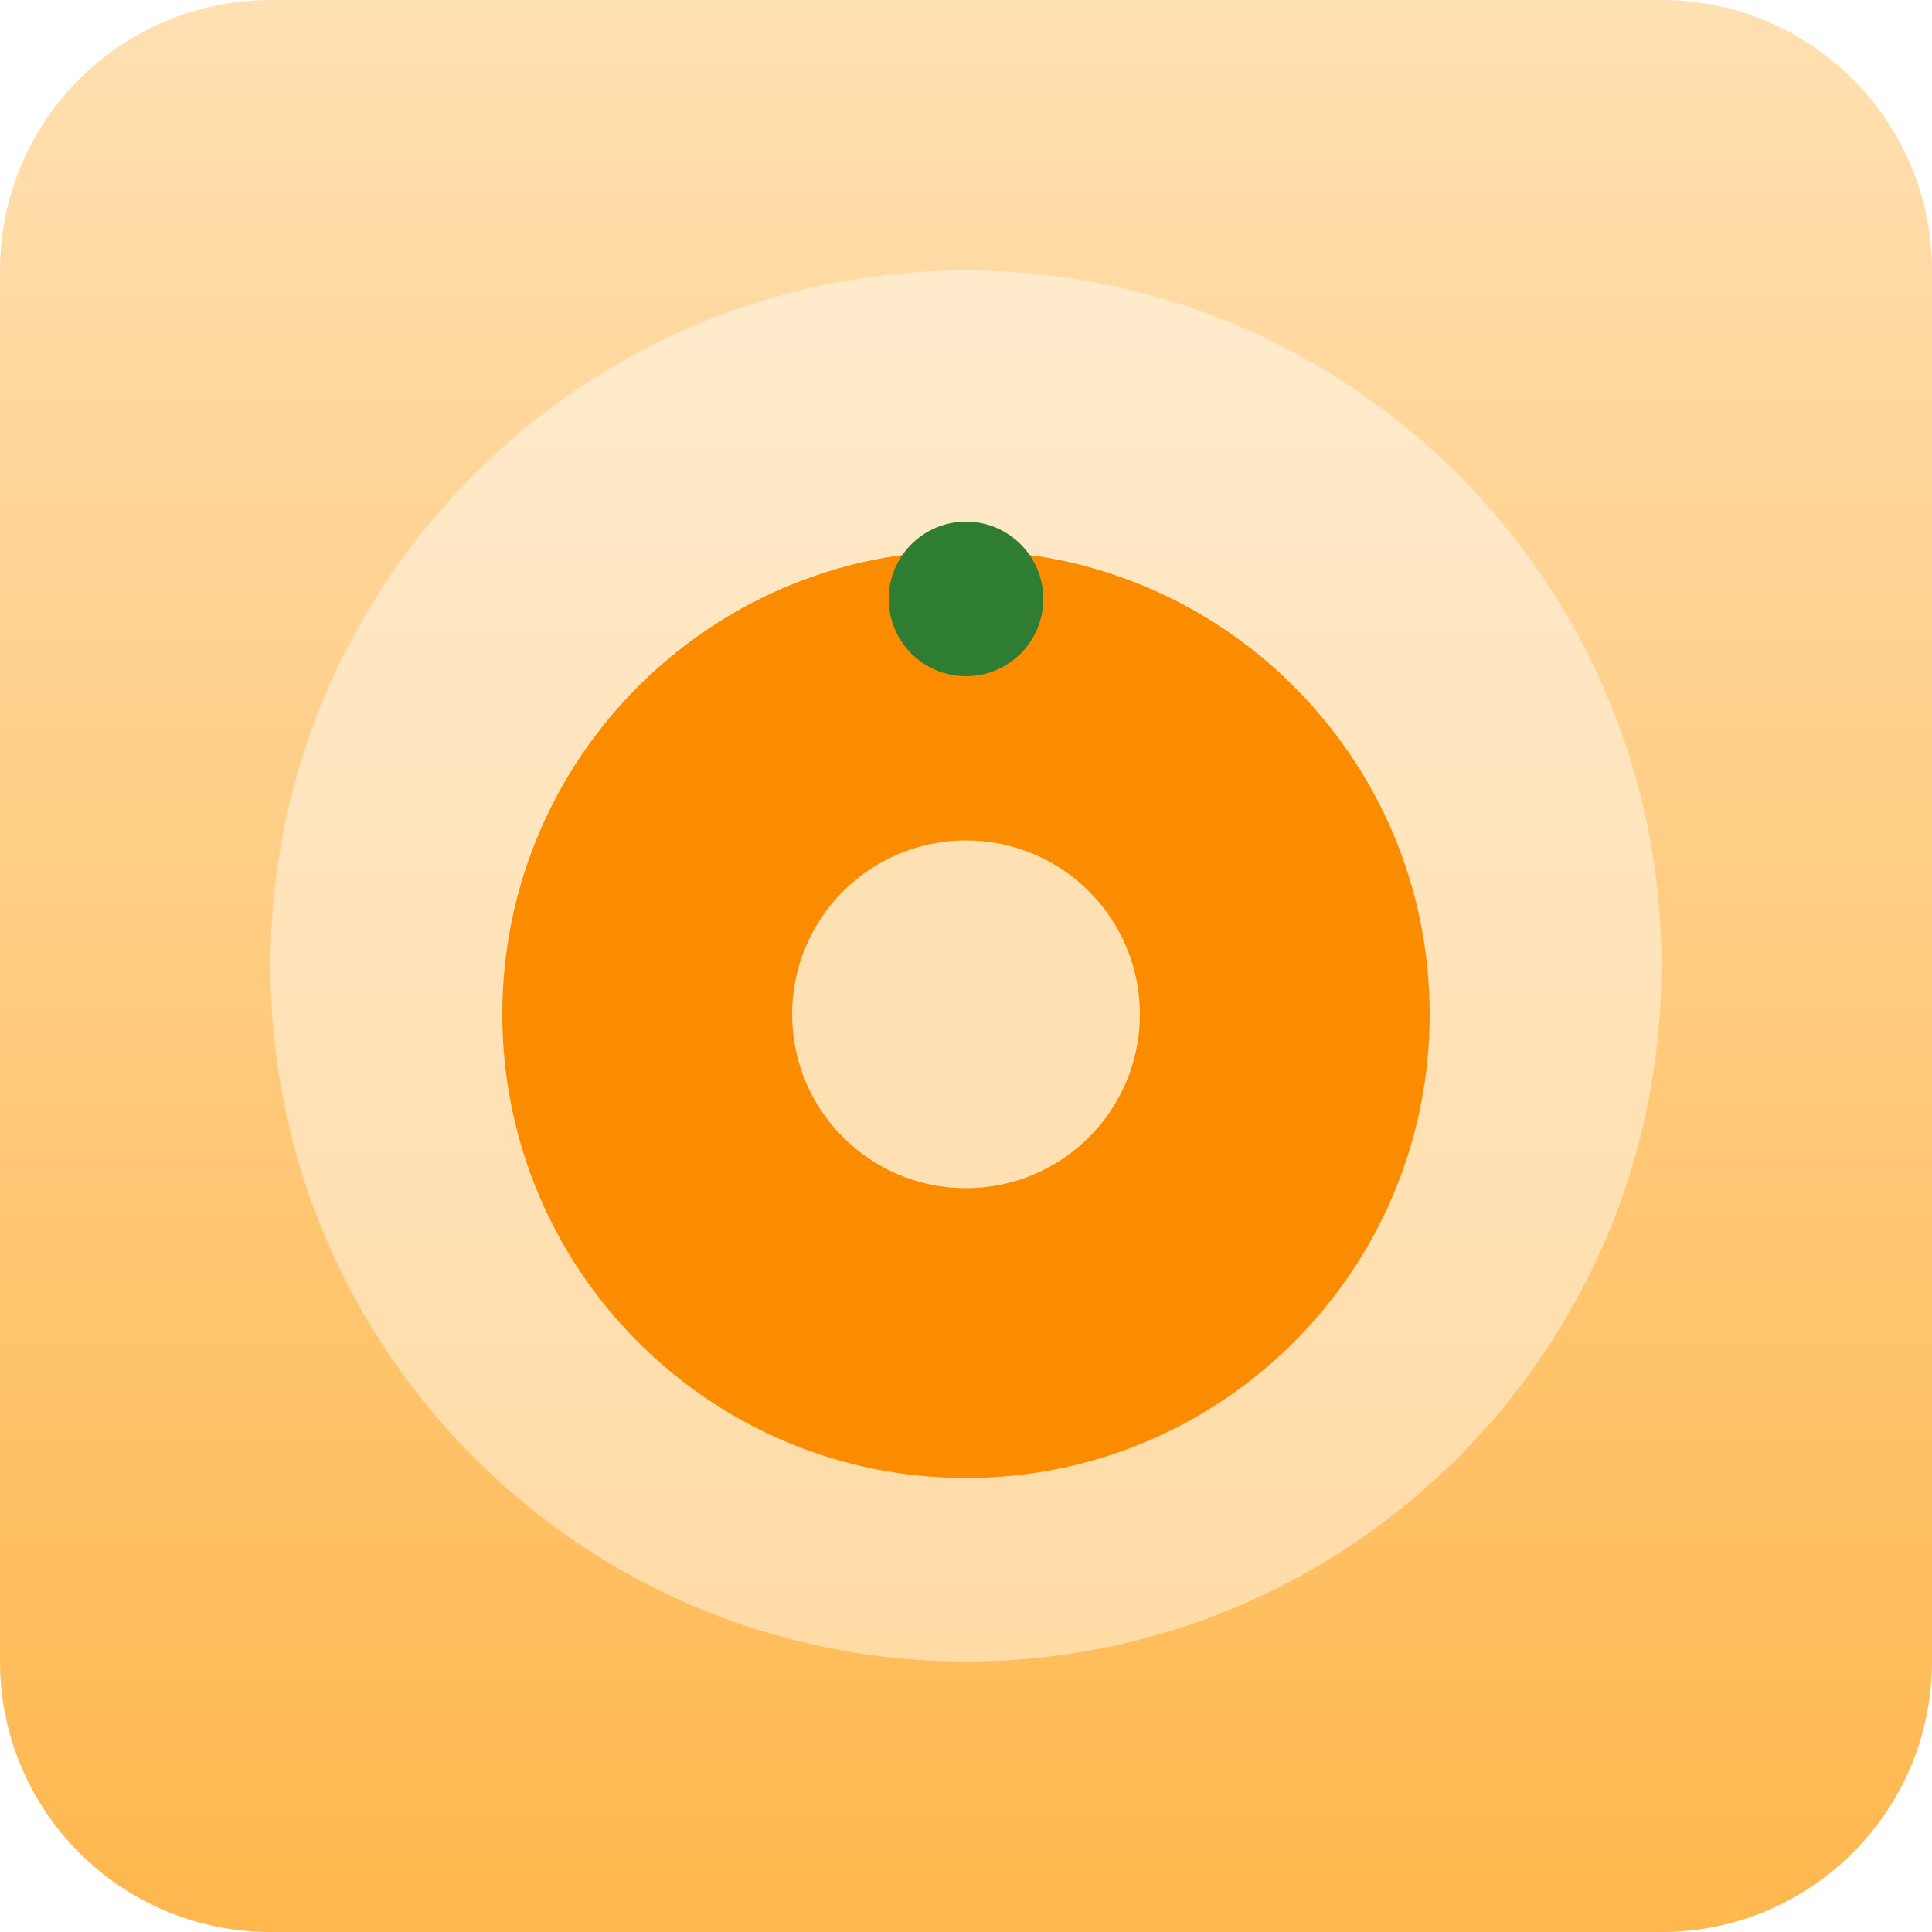
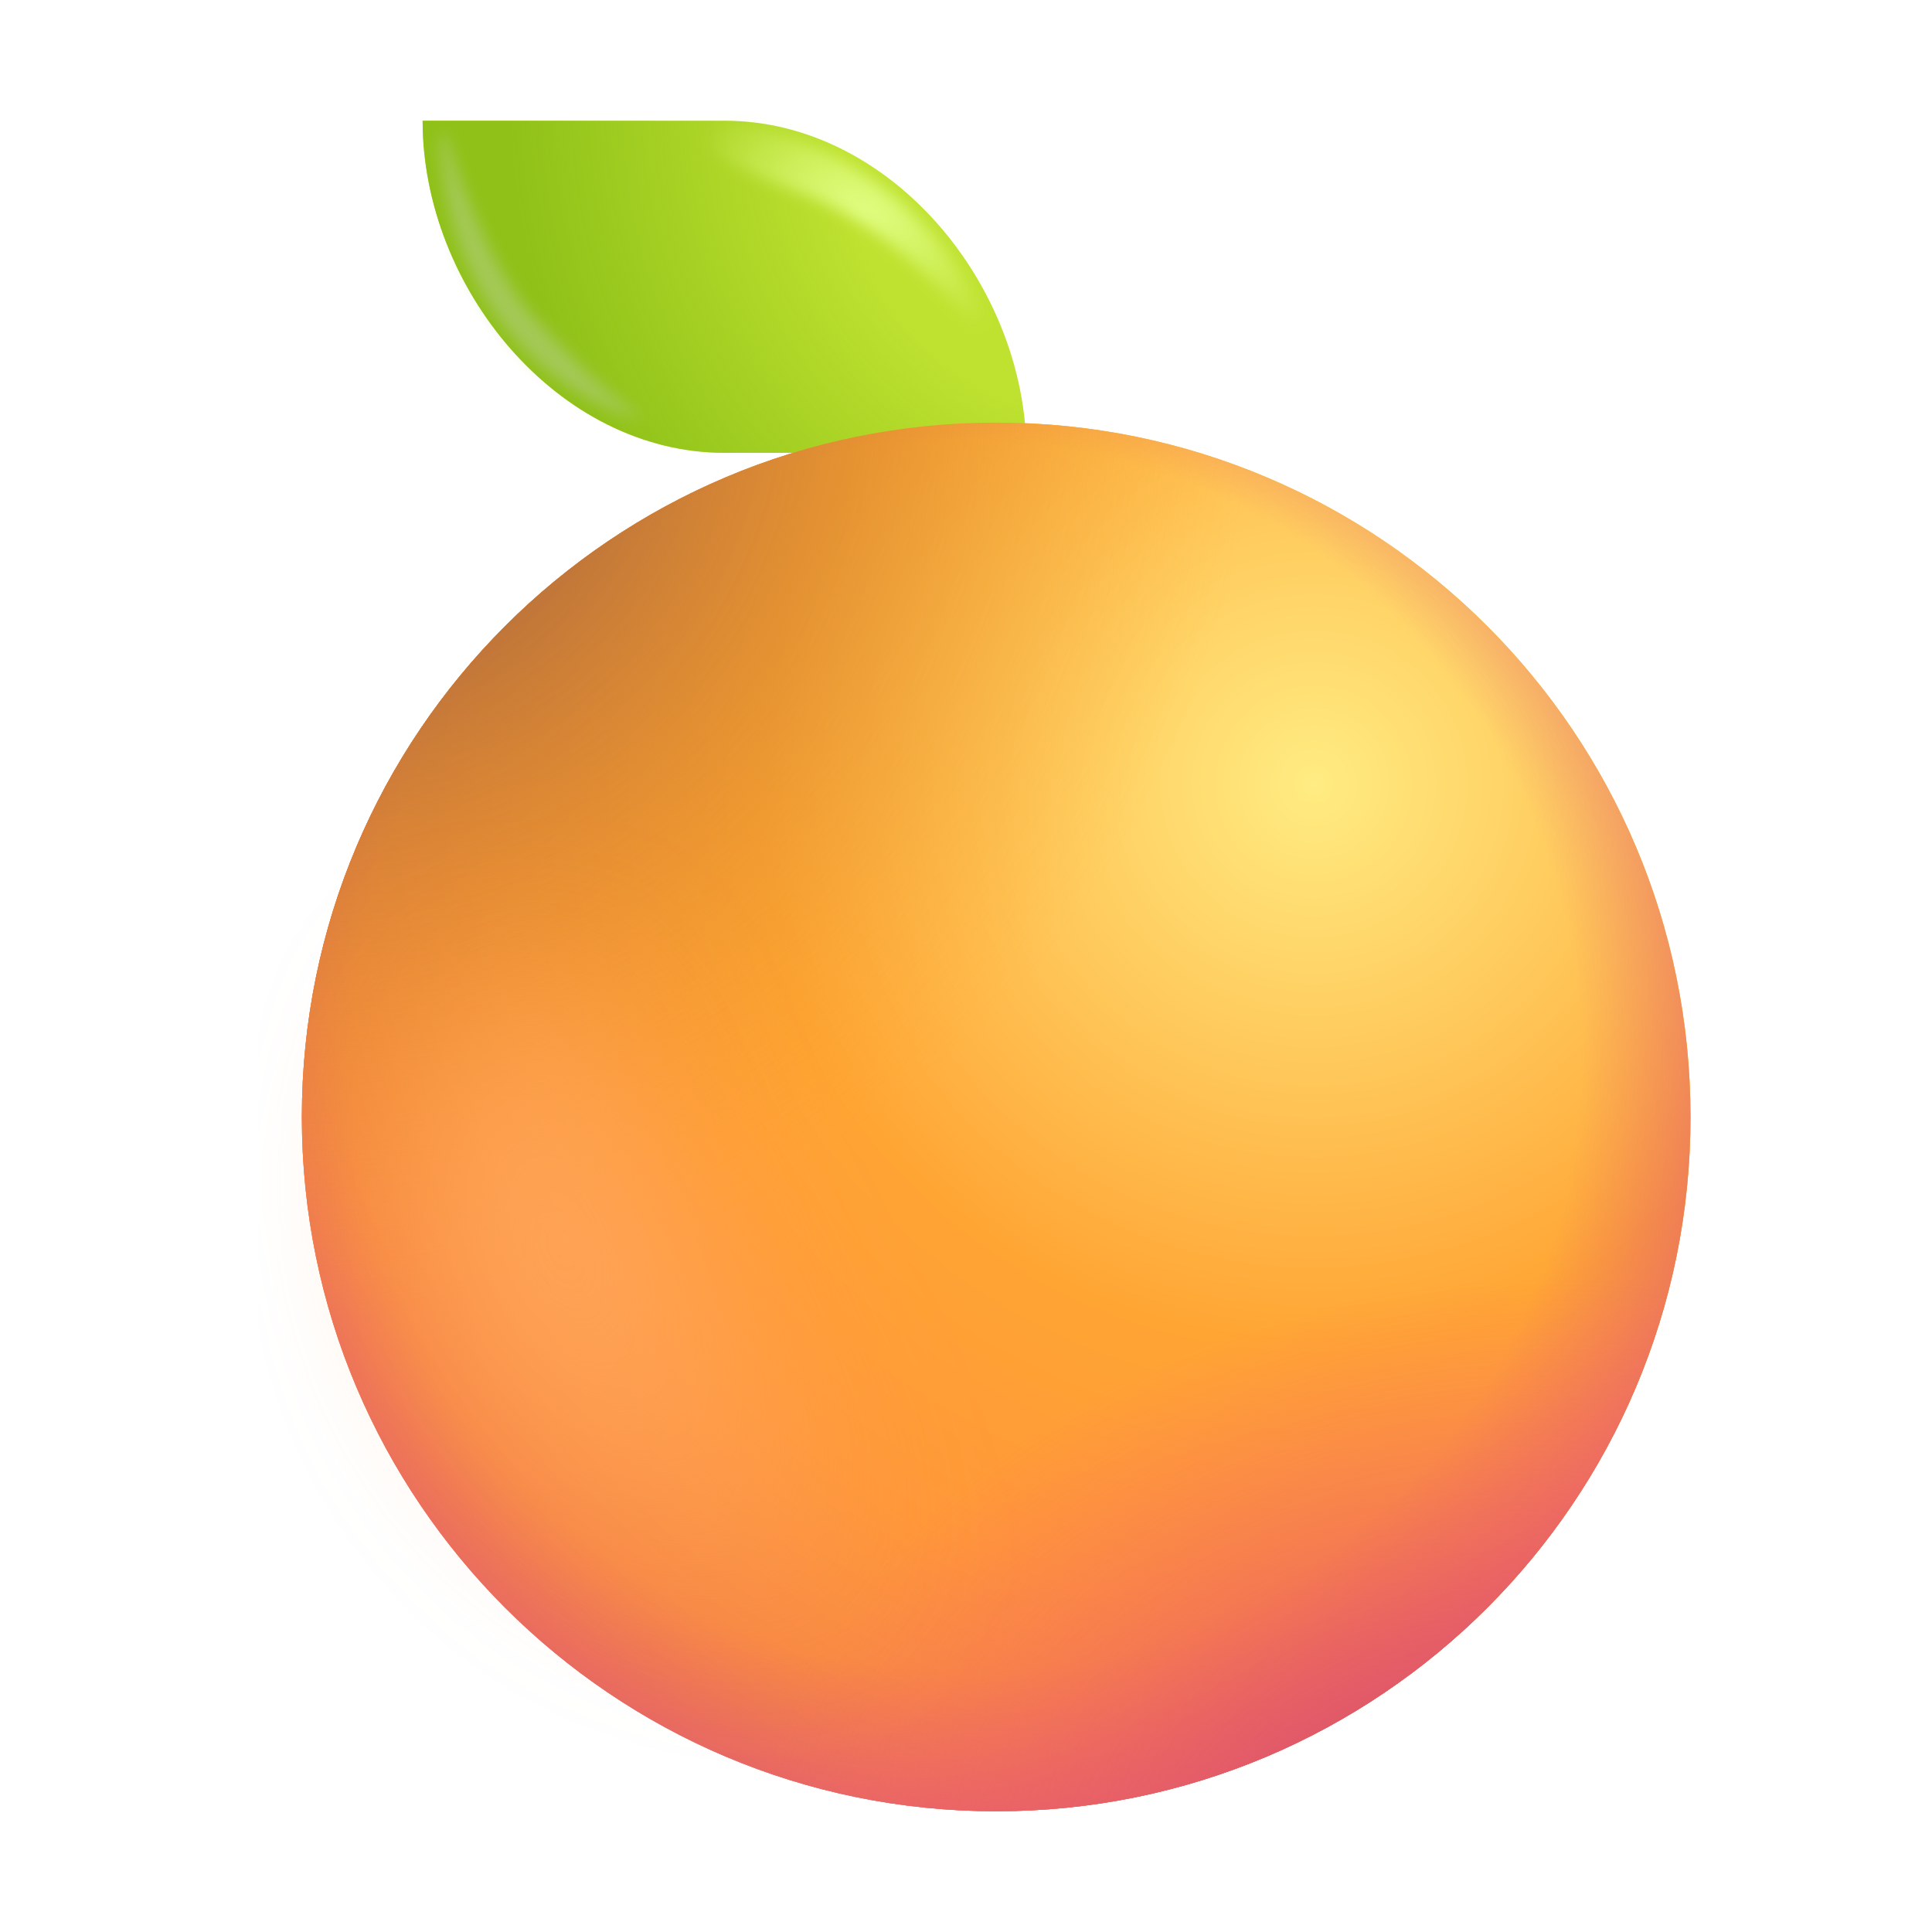
- <svg xmlns="http://www.w3.org/2000/svg" viewBox="0 0 200 200" role="img">
+ <svg xmlns="http://www.w3.org/2000/svg" width="32" height="32" viewBox="0 0 32 32" fill="none">
+   <path d="M16.5 30C22.851 30 28 24.851 28 18.5C28 12.149 22.851 7 16.5 7C10.149 7 5 12.149 5 18.5C5 24.851 10.149 30 16.5 30Z" fill="url(#paint0_radial_18_27675)" />
+   <path d="M16.5 30C22.851 30 28 24.851 28 18.5C28 12.149 22.851 7 16.5 7C10.149 7 5 12.149 5 18.5C5 24.851 10.149 30 16.5 30Z" fill="url(#paint1_radial_18_27675)" />
+   <path d="M16.5 30C22.851 30 28 24.851 28 18.5C28 12.149 22.851 7 16.5 7C10.149 7 5 12.149 5 18.5C5 24.851 10.149 30 16.5 30Z" fill="url(#paint2_radial_18_27675)" />
+   <path d="M7 2H12C14.761 2 17 4.739 17 7.5H12C9.239 7.5 7 4.761 7 2Z" fill="#BFE230" />
+   <path d="M7 2H12C14.761 2 17 4.739 17 7.5H12C9.239 7.5 7 4.761 7 2Z" fill="url(#paint3_radial_18_27675)" />
+   <g filter="url(#filter0_f_18_27675)">
+     <path d="M16.656 6.173C15.58 2.338 11.873 1.845 11.696 2.045C11.519 2.245 11.664 2.611 13.298 3.206C15.341 3.949 16.656 6.173 16.656 6.173Z" fill="url(#paint4_radial_18_27675)" />
+   </g>
+   <g filter="url(#filter1_f_18_27675)">
+     <path d="M7.297 2.383C7.484 6.047 10.456 7.003 10.625 6.906C9.945 6.414 9.703 6.164 8.859 5.273C8.209 4.587 7.658 3.161 7.445 2.43C7.302 1.936 7.297 2.383 7.297 2.383Z" fill="#A4C957" />
+   </g>
+   <path d="M16.5 30C22.851 30 28 24.851 28 18.5C28 12.149 22.851 7 16.5 7C10.149 7 5 12.149 5 18.5C5 24.851 10.149 30 16.5 30Z" fill="url(#paint5_radial_18_27675)" />
+   <path d="M16.5 30C22.851 30 28 24.851 28 18.5C28 12.149 22.851 7 16.5 7C10.149 7 5 12.149 5 18.5C5 24.851 10.149 30 16.5 30Z" fill="url(#paint6_radial_18_27675)" />
+   <path d="M16.5 30C22.851 30 28 24.851 28 18.5C28 12.149 22.851 7 16.5 7C10.149 7 5 12.149 5 18.5C5 24.851 10.149 30 16.5 30Z" fill="url(#paint7_radial_18_27675)" />
+   <path d="M16.5 30C22.851 30 28 24.851 28 18.5C28 12.149 22.851 7 16.5 7C10.149 7 5 12.149 5 18.5C5 24.851 10.149 30 16.5 30Z" fill="url(#paint8_radial_18_27675)" />
+   <g filter="url(#filter2_f_18_27675)">
+     <path d="M12.017 26.59C6.705 24.966 5.562 17.814 8 16.438C10.438 15.061 9.938 18 12.017 21.438C13.544 23.962 16.659 28.009 12.017 26.59Z" fill="url(#paint9_radial_18_27675)" />
+   </g>
  <defs>
-     <linearGradient id="bg" x1="0" y1="0" x2="0" y2="1">
-       <stop offset="0%" stop-color="#FFE0B2" />
-       <stop offset="100%" stop-color="#FFB74D" />
-     </linearGradient>
+     <filter id="filter0_f_18_27675" x="11.388" y="1.757" width="5.518" height="4.666" filterUnits="userSpaceOnUse" color-interpolation-filters="sRGB">
+       <feFlood flood-opacity="0" result="BackgroundImageFix" />
+       <feBlend mode="normal" in="SourceGraphic" in2="BackgroundImageFix" result="shape" />
+       <feGaussianBlur stdDeviation="0.125" result="effect1_foregroundBlur_18_27675" />
+     </filter>
+     <filter id="filter1_f_18_27675" x="7.047" y="1.948" width="3.828" height="5.215" filterUnits="userSpaceOnUse" color-interpolation-filters="sRGB">
+       <feFlood flood-opacity="0" result="BackgroundImageFix" />
+       <feBlend mode="normal" in="SourceGraphic" in2="BackgroundImageFix" result="shape" />
+       <feGaussianBlur stdDeviation="0.125" result="effect1_foregroundBlur_18_27675" />
+     </filter>
+     <filter id="filter2_f_18_27675" x="4.277" y="13.591" width="12.685" height="15.793" filterUnits="userSpaceOnUse" color-interpolation-filters="sRGB">
+       <feFlood flood-opacity="0" result="BackgroundImageFix" />
+       <feBlend mode="normal" in="SourceGraphic" in2="BackgroundImageFix" result="shape" />
+       <feGaussianBlur stdDeviation="1.25" result="effect1_foregroundBlur_18_27675" />
+     </filter>
+     <radialGradient id="paint0_radial_18_27675" cx="0" cy="0" r="1" gradientUnits="userSpaceOnUse" gradientTransform="translate(21.5 13) rotate(132.184) scale(21.5928)">
+       <stop stop-color="#F8EC1D" />
+       <stop offset="0.568" stop-color="#FF9A2A" />
+       <stop offset="1" stop-color="#FF7273" />
+     </radialGradient>
+     <radialGradient id="paint1_radial_18_27675" cx="0" cy="0" r="1" gradientUnits="userSpaceOnUse" gradientTransform="translate(16.5009 15.6257) rotate(90) scale(14.6927)">
+       <stop offset="0.777" stop-color="#F59639" stop-opacity="0" />
+       <stop offset="1" stop-color="#FF63C4" />
+     </radialGradient>
+     <radialGradient id="paint2_radial_18_27675" cx="0" cy="0" r="1" gradientUnits="userSpaceOnUse" gradientTransform="translate(18 17) rotate(130.764) scale(19.1442 11.6425)">
+       <stop offset="0.777" stop-color="#F59639" stop-opacity="0" />
+       <stop offset="1" stop-color="#C57345" />
+     </radialGradient>
+     <radialGradient id="paint3_radial_18_27675" cx="0" cy="0" r="1" gradientUnits="userSpaceOnUse" gradientTransform="translate(18 2.6875) rotate(142.586) scale(9.20667 10.2529)">
+       <stop stop-color="#8EC118" stop-opacity="0" />
+       <stop offset="0.425" stop-color="#8EC118" stop-opacity="0" />
+       <stop offset="1" stop-color="#8FC118" />
+     </radialGradient>
+     <radialGradient id="paint4_radial_18_27675" cx="0" cy="0" r="1" gradientUnits="userSpaceOnUse" gradientTransform="translate(14.1611 3.66721) rotate(91.5577) scale(2.43745 3.09529)">
+       <stop stop-color="#E3FF88" />
+       <stop offset="1" stop-color="#E1FF86" stop-opacity="0" />
+     </radialGradient>
+     <radialGradient id="paint5_radial_18_27675" cx="0" cy="0" r="1" gradientUnits="userSpaceOnUse" gradientTransform="translate(21.75 13) rotate(139.72) scale(19.3342)">
+       <stop stop-color="#FFEC82" />
+       <stop offset="0.477" stop-color="#FFA534" />
+       <stop offset="0.711" stop-color="#FF9738" />
+       <stop offset="1" stop-color="#F17C4C" />
+     </radialGradient>
+     <radialGradient id="paint6_radial_18_27675" cx="0" cy="0" r="1" gradientUnits="userSpaceOnUse" gradientTransform="translate(16 17.5) rotate(50.4403) scale(14.9164)">
+       <stop offset="0.681" stop-color="#DA4B81" stop-opacity="0" />
+       <stop offset="1" stop-color="#DA4B81" />
+     </radialGradient>
+     <radialGradient id="paint7_radial_18_27675" cx="0" cy="0" r="1" gradientUnits="userSpaceOnUse" gradientTransform="translate(5 6) rotate(46.3972) scale(29)">
+       <stop offset="0.11" stop-color="#A2643F" />
+       <stop offset="0.545" stop-color="#FCA21E" stop-opacity="0" />
+     </radialGradient>
+     <radialGradient id="paint8_radial_18_27675" cx="0" cy="0" r="1" gradientUnits="userSpaceOnUse" gradientTransform="translate(24.125 30.75) rotate(75.8542) scale(15.8558 21.062)">
+       <stop offset="0.091" stop-color="#D9516A" />
+       <stop offset="0.591" stop-color="#FB666B" stop-opacity="0" />
+     </radialGradient>
+     <radialGradient id="paint9_radial_18_27675" cx="0" cy="0" r="1" gradientUnits="userSpaceOnUse" gradientTransform="translate(9.4375 20.5) rotate(74.8201) scale(8.35398 9.51574)">
+       <stop stop-color="#FFA65A" />
+       <stop offset="1" stop-color="#FFA65C" stop-opacity="0" />
+     </radialGradient>
  </defs>
-   <rect width="200" height="200" rx="28" fill="url(#bg)" />
-   <circle cx="100" cy="100" r="72" fill="rgba(255,255,255,0.45)" />
-   <circle cx="100" cy="105" r="48" fill="#FB8C00" />
-   <circle cx="100" cy="105" r="18" fill="#FFE0B2" />
-   <circle cx="100" cy="62" r="8" fill="#2E7D32" />
</svg>
